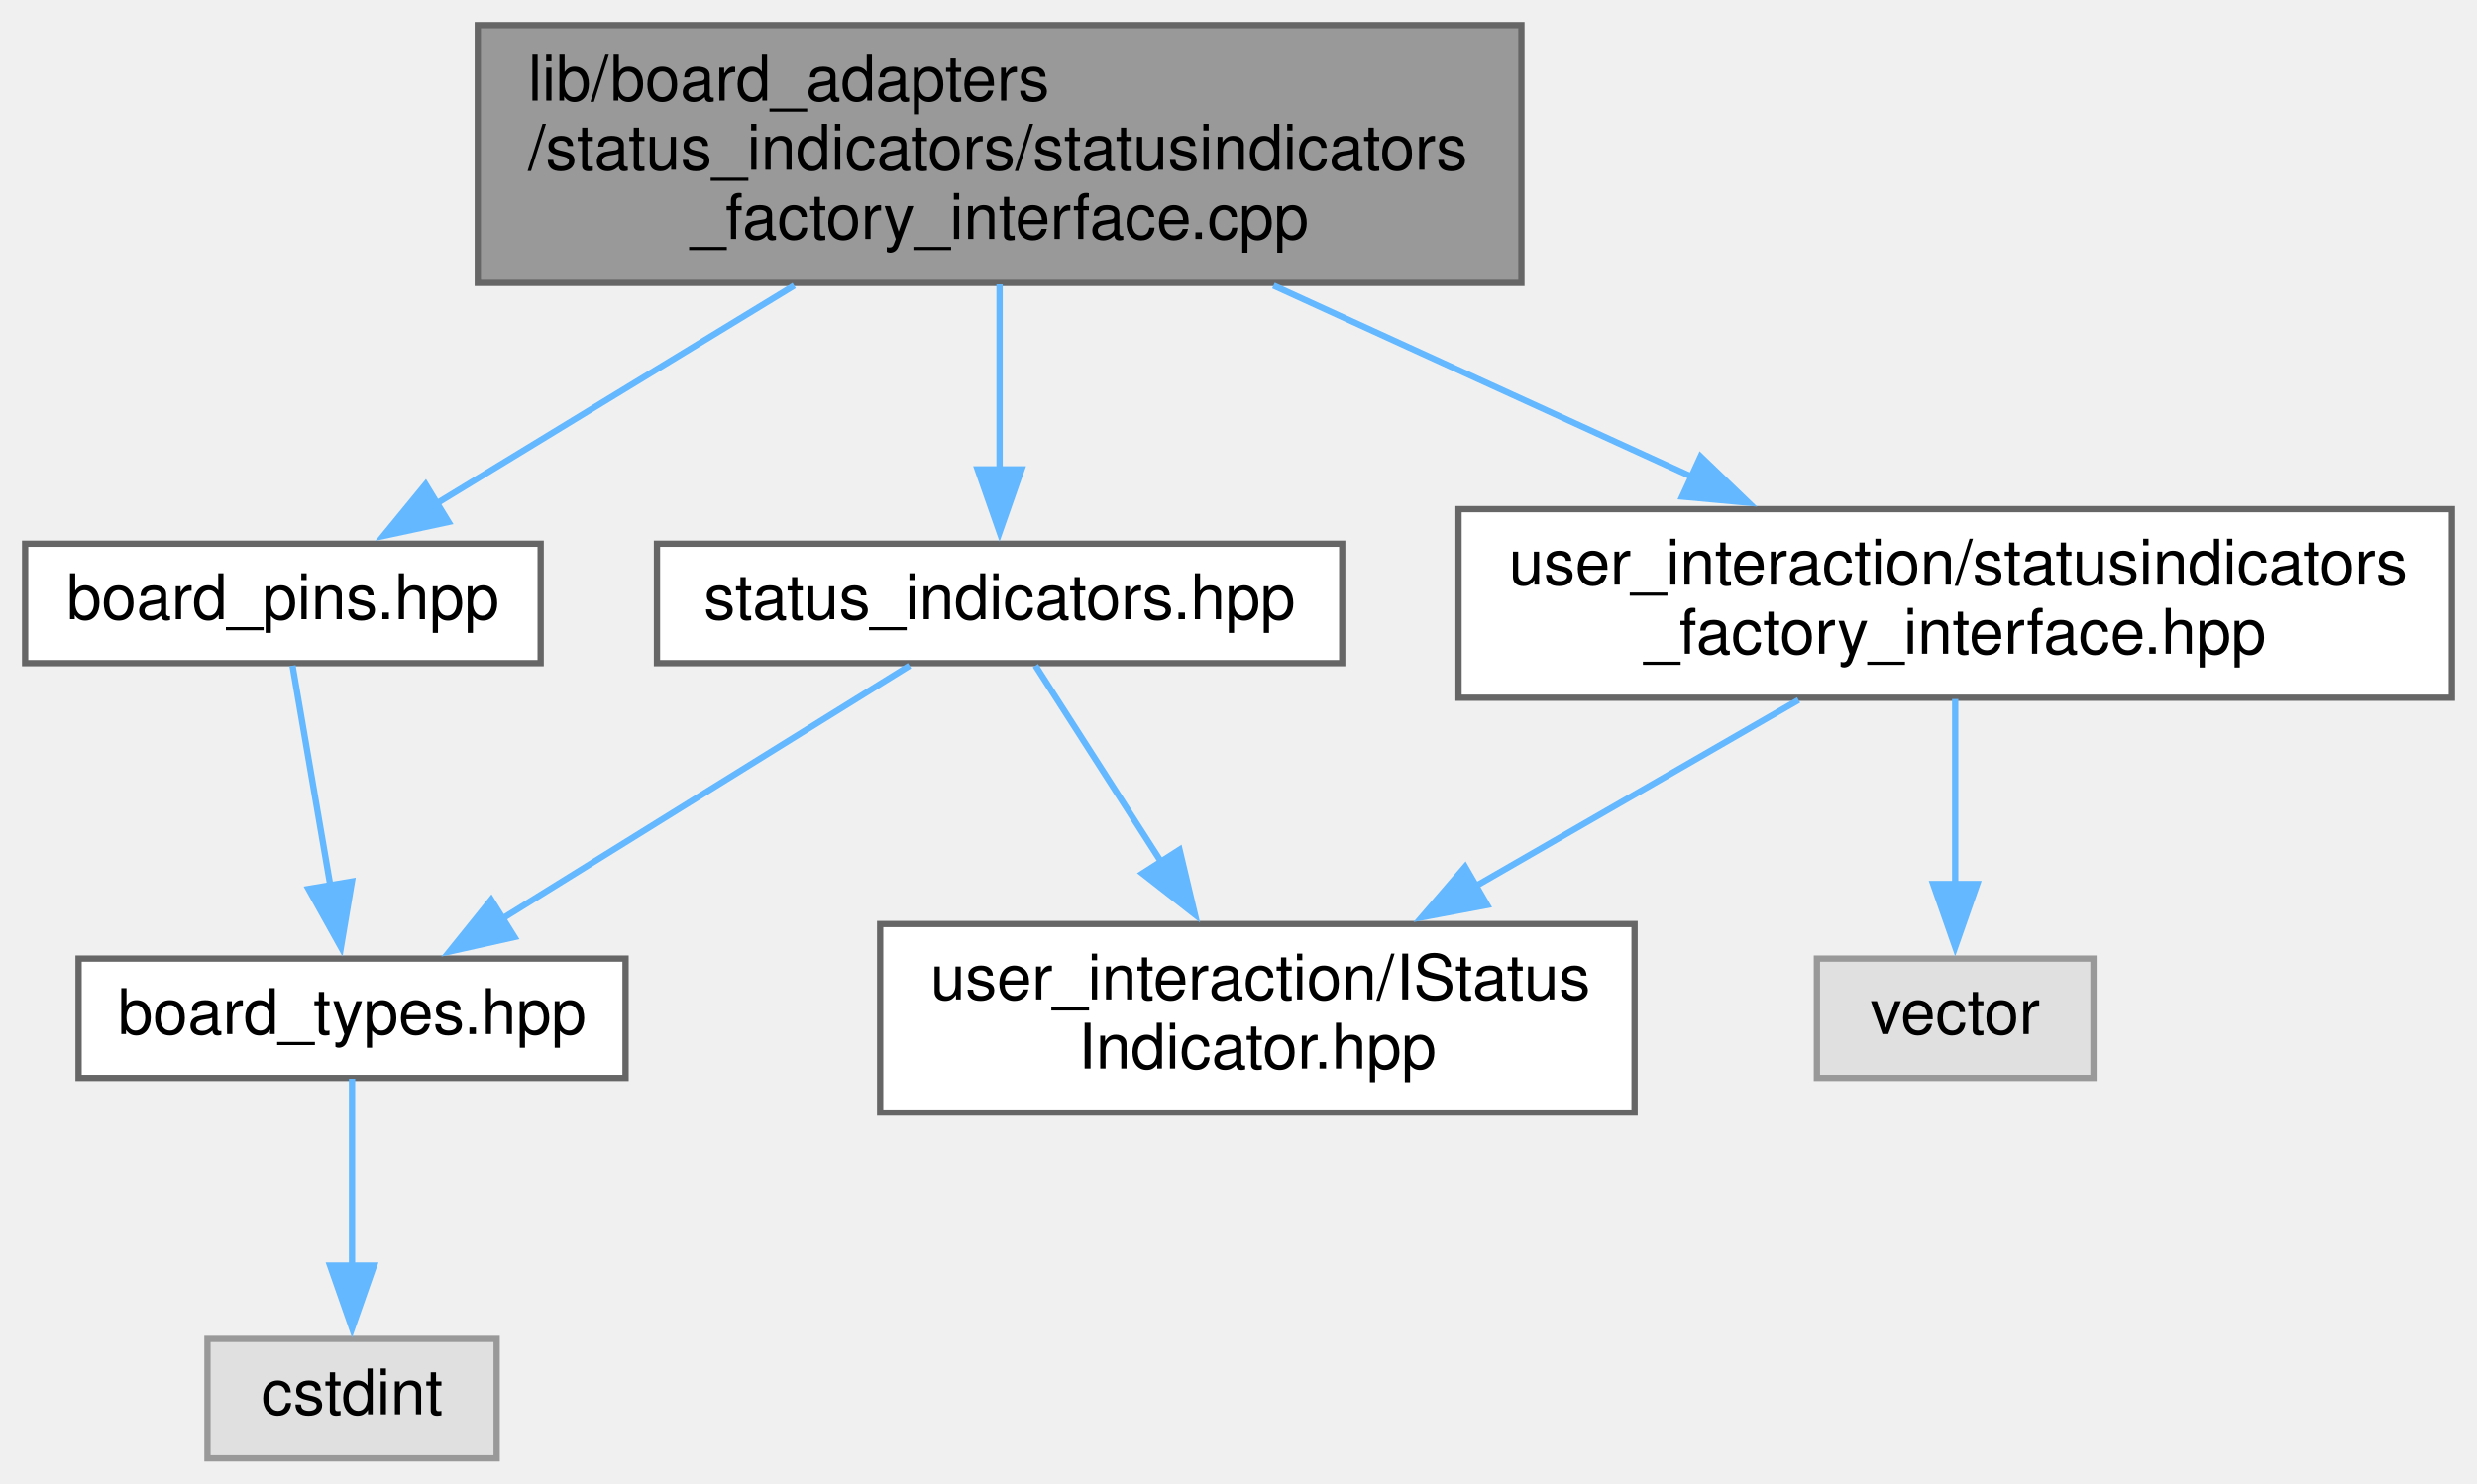
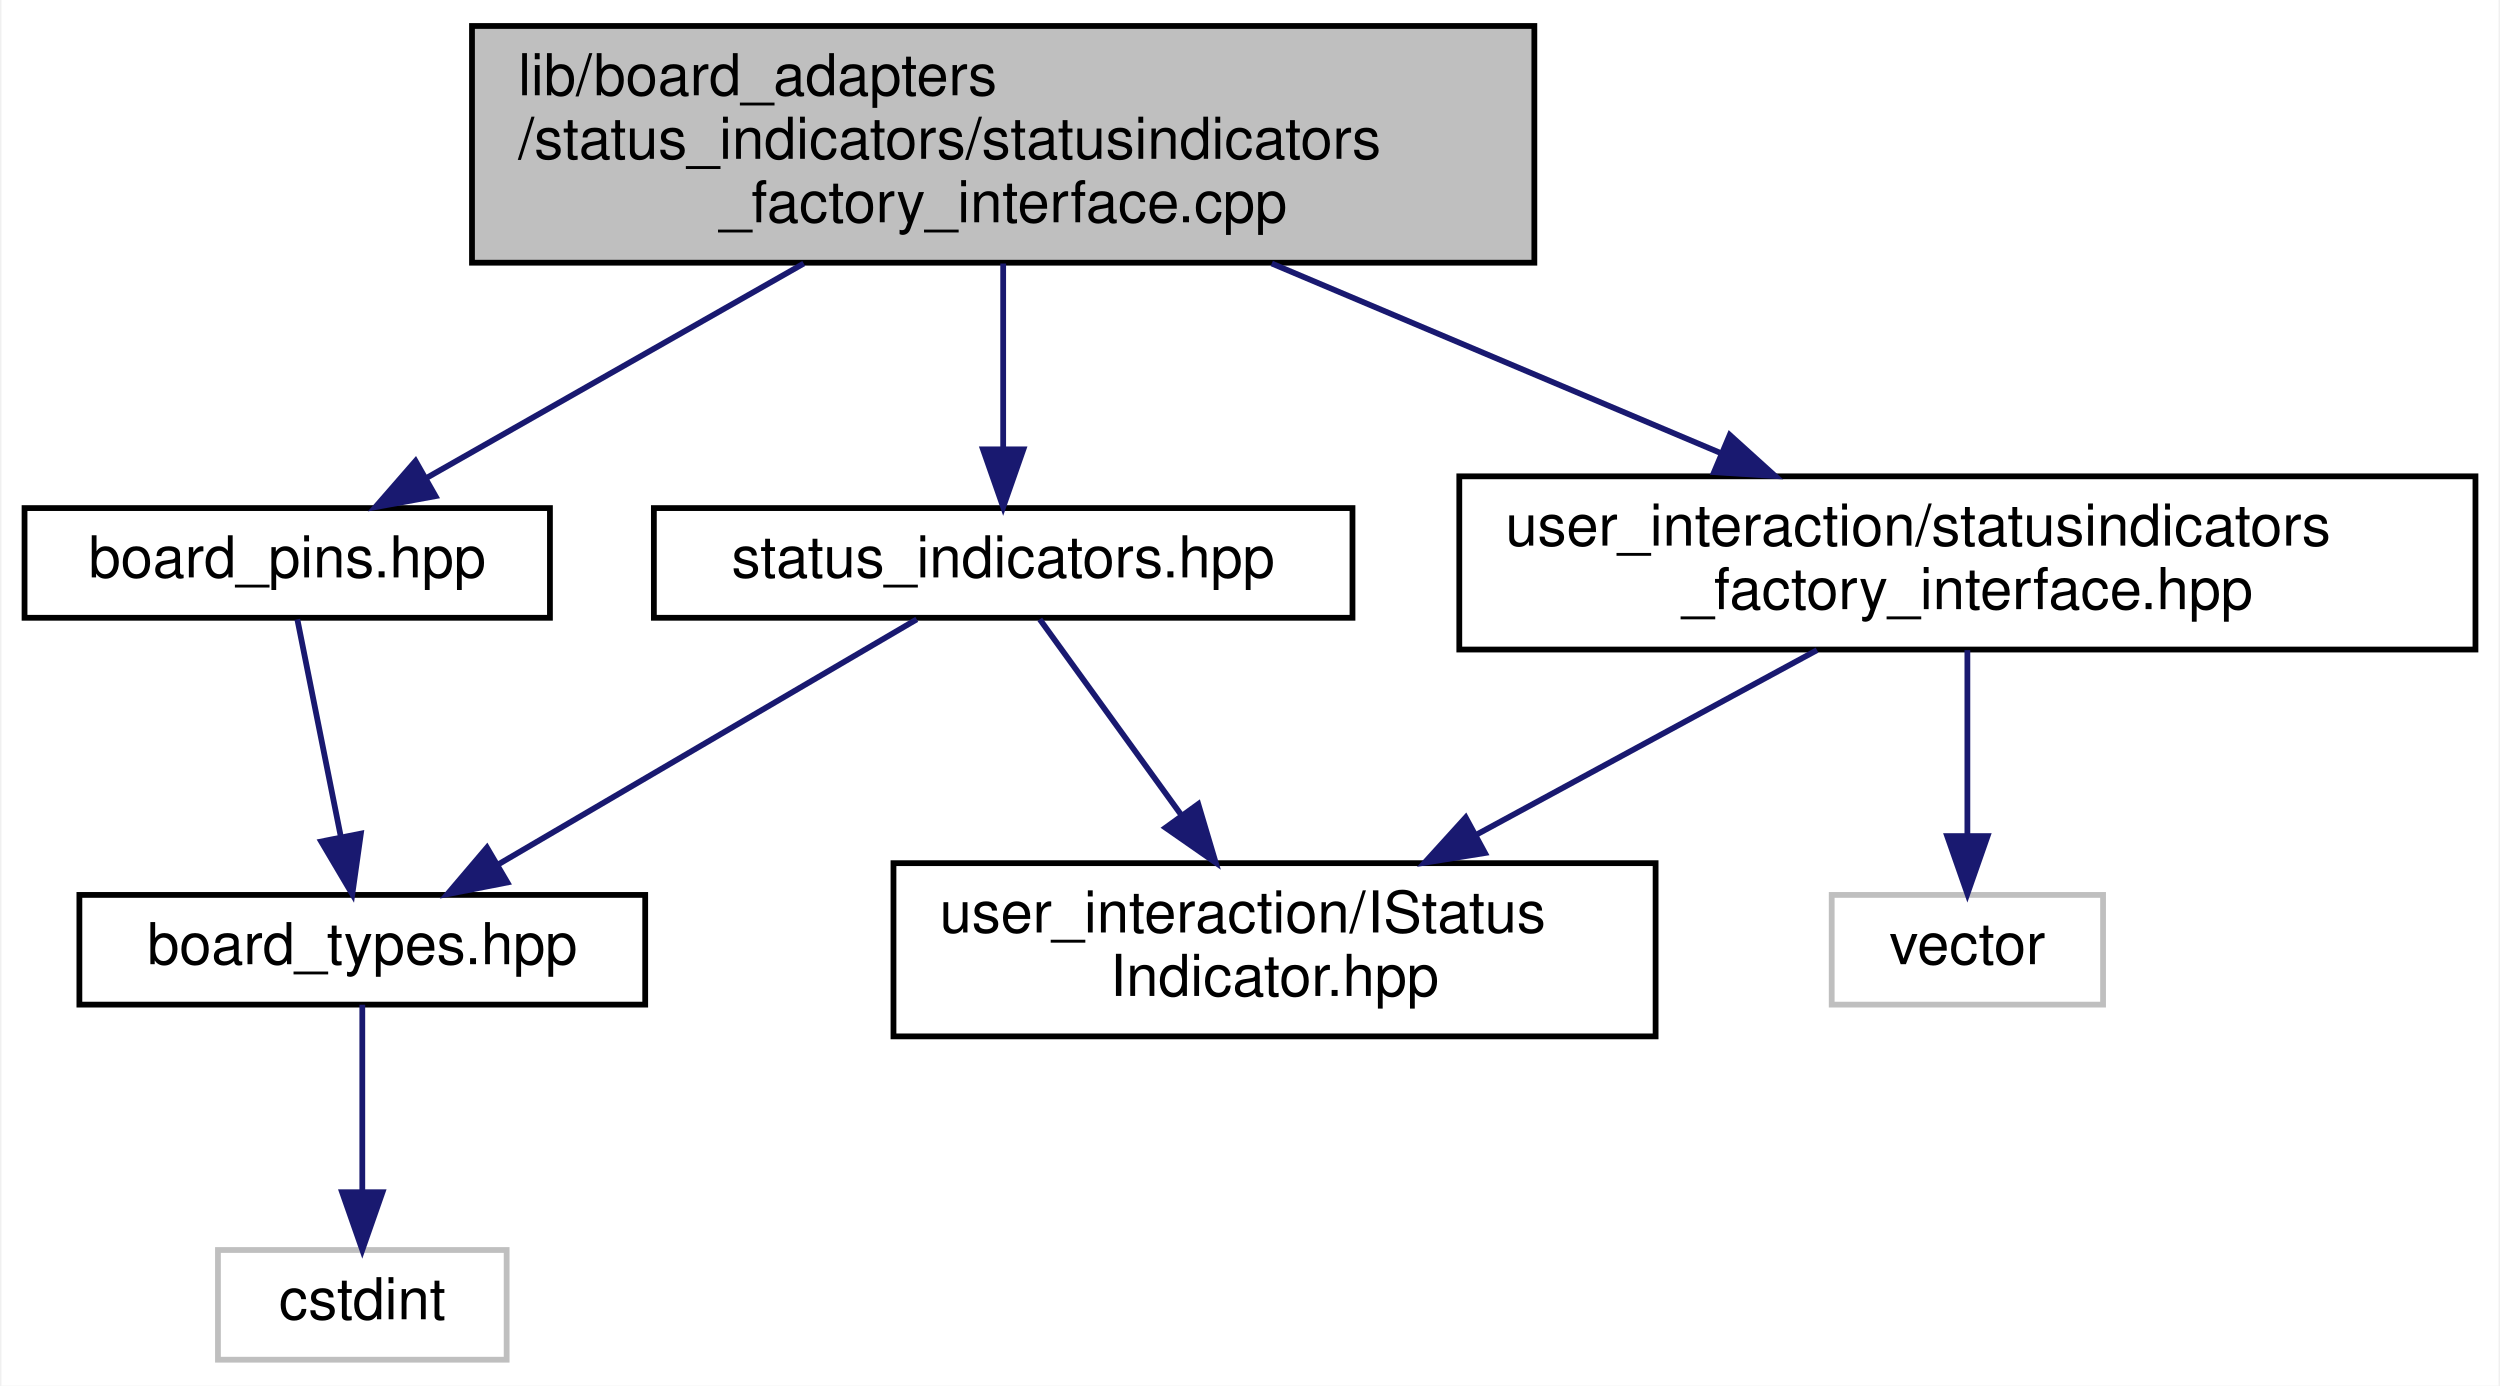
- <svg xmlns="http://www.w3.org/2000/svg" xmlns:xlink="http://www.w3.org/1999/xlink" width="394pt" height="236pt" viewBox="0.00 0.00 394.00 236.00">
-   <g id="graph0" class="graph" transform="scale(1 1) rotate(0) translate(4 232)">
+ <svg xmlns="http://www.w3.org/2000/svg" xmlns:xlink="http://www.w3.org/1999/xlink" width="433pt" height="240pt" viewBox="0.00 0.00 432.50 240.00">
+   <g id="graph0" class="graph" transform="scale(1 1) rotate(0) translate(4 236)">
+     <polygon fill="white" stroke="transparent" points="-4,4 -4,-236 428.5,-236 428.5,4 -4,4" />
    <g id="node1" class="node">
      <g id="a_node1">
        <a xlink:title=" ">
-           <polygon fill="#999999" stroke="#666666" points="238,-228 72,-228 72,-187 238,-187 238,-228" />
-           <text text-anchor="start" x="80" y="-216" font-family="Helvetica,sans-Serif" font-size="10.00">lib/board_adapters</text>
-           <text text-anchor="start" x="80" y="-205" font-family="Helvetica,sans-Serif" font-size="10.00">/status_indicators/statusindicators</text>
-           <text text-anchor="middle" x="155" y="-194" font-family="Helvetica,sans-Serif" font-size="10.00">_factory_interface.cpp</text>
+           <polygon fill="#bfbfbf" stroke="black" points="77.5,-190.5 77.5,-231.5 261.5,-231.5 261.5,-190.5 77.5,-190.5" />
+           <text text-anchor="start" x="85.5" y="-219.5" font-family="Helvetica,sans-Serif" font-size="10.00">lib/board_adapters</text>
+           <text text-anchor="start" x="85.5" y="-208.5" font-family="Helvetica,sans-Serif" font-size="10.00">/status_indicators/statusindicators</text>
+           <text text-anchor="middle" x="169.5" y="-197.5" font-family="Helvetica,sans-Serif" font-size="10.00">_factory_interface.cpp</text>
        </a>
      </g>
    </g>
    <g id="node2" class="node">
      <g id="a_node2">
        <a xlink:href="status__indicators_8hpp.xhtml" target="_top" xlink:title=" ">
-           <polygon fill="white" stroke="#666666" points="209.5,-145.5 100.5,-145.5 100.5,-126.5 209.5,-126.5 209.5,-145.5" />
-           <text text-anchor="middle" x="155" y="-133.5" font-family="Helvetica,sans-Serif" font-size="10.00">status_indicators.hpp</text>
+           <polygon fill="white" stroke="black" points="109,-129 109,-148 230,-148 230,-129 109,-129" />
+           <text text-anchor="middle" x="169.5" y="-136" font-family="Helvetica,sans-Serif" font-size="10.00">status_indicators.hpp</text>
        </a>
      </g>
    </g>
    <g id="edge1" class="edge">
-       <path fill="none" stroke="#63b8ff" d="M155,-186.77C155,-177.5 155,-166.46 155,-157.14" />
-       <polygon fill="#63b8ff" stroke="#63b8ff" points="158.5,-157.33 155,-147.33 151.5,-157.33 158.5,-157.33" />
+       <path fill="none" stroke="midnightblue" d="M169.5,-190.36C169.5,-180.3 169.5,-168.1 169.5,-158.18" />
+       <polygon fill="midnightblue" stroke="midnightblue" points="173,-158.17 169.5,-148.17 166,-158.17 173,-158.17" />
    </g>
    <g id="node6" class="node">
      <g id="a_node6">
        <a xlink:href="board__pins_8hpp.xhtml" target="_top" xlink:title="Provides named objects for the pins provided by the board.">
-           <polygon fill="white" stroke="#666666" points="82,-145.5 0,-145.5 0,-126.5 82,-126.5 82,-145.5" />
-           <text text-anchor="middle" x="41" y="-133.5" font-family="Helvetica,sans-Serif" font-size="10.00">board_pins.hpp</text>
+           <polygon fill="white" stroke="black" points="0,-129 0,-148 91,-148 91,-129 0,-129" />
+           <text text-anchor="middle" x="45.5" y="-136" font-family="Helvetica,sans-Serif" font-size="10.00">board_pins.hpp</text>
        </a>
      </g>
    </g>
    <g id="edge5" class="edge">
-       <path fill="none" stroke="#63b8ff" d="M122.33,-186.58C104.13,-175.49 81.86,-161.91 65.23,-151.77" />
-       <polygon fill="#63b8ff" stroke="#63b8ff" points="67.34,-148.96 56.98,-146.74 63.7,-154.94 67.34,-148.96" />
+       <path fill="none" stroke="midnightblue" d="M134.96,-190.36C114.12,-178.51 88.08,-163.71 69.48,-153.14" />
+       <polygon fill="midnightblue" stroke="midnightblue" points="71.18,-150.07 60.76,-148.17 67.72,-156.16 71.18,-150.07" />
    </g>
    <g id="node7" class="node">
      <g id="a_node7">
        <a xlink:href="statusindicators__factory__interface_8hpp.xhtml" target="_top" xlink:title="Dependency injection for the keypad.">
-           <polygon fill="white" stroke="#666666" points="386,-151 228,-151 228,-121 386,-121 386,-151" />
-           <text text-anchor="start" x="236" y="-139" font-family="Helvetica,sans-Serif" font-size="10.00">user_interaction/statusindicators</text>
-           <text text-anchor="middle" x="307" y="-128" font-family="Helvetica,sans-Serif" font-size="10.00">_factory_interface.hpp</text>
+           <polygon fill="white" stroke="black" points="248.5,-123.5 248.5,-153.5 424.5,-153.5 424.5,-123.5 248.5,-123.5" />
+           <text text-anchor="start" x="256.5" y="-141.5" font-family="Helvetica,sans-Serif" font-size="10.00">user_interaction/statusindicators</text>
+           <text text-anchor="middle" x="336.5" y="-130.5" font-family="Helvetica,sans-Serif" font-size="10.00">_factory_interface.hpp</text>
        </a>
      </g>
    </g>
    <g id="edge7" class="edge">
-       <path fill="none" stroke="#63b8ff" d="M198.56,-186.58C219.47,-177.02 244.43,-165.61 265.12,-156.15" />
-       <polygon fill="#63b8ff" stroke="#63b8ff" points="266.5,-159.37 274.13,-152.03 263.58,-153 266.5,-159.37" />
+       <path fill="none" stroke="midnightblue" d="M216.02,-190.36C240.36,-180.08 269.96,-167.59 293.73,-157.55" />
+       <polygon fill="midnightblue" stroke="midnightblue" points="295.34,-160.67 303.2,-153.56 292.62,-154.22 295.34,-160.67" />
    </g>
    <g id="node3" class="node">
      <g id="a_node3">
        <a xlink:href="board__types_8hpp.xhtml" target="_top" xlink:title=" ">
-           <polygon fill="white" stroke="#666666" points="95.5,-79.5 8.5,-79.5 8.5,-60.5 95.5,-60.5 95.5,-79.5" />
-           <text text-anchor="middle" x="52" y="-67.5" font-family="Helvetica,sans-Serif" font-size="10.00">board_types.hpp</text>
+           <polygon fill="white" stroke="black" points="9.5,-62 9.5,-81 107.5,-81 107.5,-62 9.5,-62" />
+           <text text-anchor="middle" x="58.5" y="-69" font-family="Helvetica,sans-Serif" font-size="10.00">board_types.hpp</text>
        </a>
      </g>
    </g>
    <g id="edge2" class="edge">
-       <path fill="none" stroke="#63b8ff" d="M140.68,-126.1C123.92,-115.69 95.92,-98.29 75.86,-85.83" />
-       <polygon fill="#63b8ff" stroke="#63b8ff" points="77.83,-82.93 67.49,-80.62 74.13,-88.87 77.83,-82.93" />
+       <path fill="none" stroke="midnightblue" d="M154.53,-128.73C135.89,-117.82 103.84,-99.05 81.93,-86.22" />
+       <polygon fill="midnightblue" stroke="midnightblue" points="83.63,-83.16 73.23,-81.13 80.09,-89.2 83.63,-83.16" />
    </g>
    <g id="node5" class="node">
      <g id="a_node5">
        <a xlink:href="IStatusIndicator_8hpp.xhtml" target="_top" xlink:title=" ">
-           <polygon fill="white" stroke="#666666" points="256,-85 136,-85 136,-55 256,-55 256,-85" />
-           <text text-anchor="start" x="144" y="-73" font-family="Helvetica,sans-Serif" font-size="10.00">user_interaction/IStatus</text>
-           <text text-anchor="middle" x="196" y="-62" font-family="Helvetica,sans-Serif" font-size="10.00">Indicator.hpp</text>
+           <polygon fill="white" stroke="black" points="150.5,-56.5 150.5,-86.5 282.5,-86.5 282.5,-56.5 150.5,-56.5" />
+           <text text-anchor="start" x="158.5" y="-74.5" font-family="Helvetica,sans-Serif" font-size="10.00">user_interaction/IStatus</text>
+           <text text-anchor="middle" x="216.5" y="-63.5" font-family="Helvetica,sans-Serif" font-size="10.00">Indicator.hpp</text>
        </a>
      </g>
    </g>
    <g id="edge4" class="edge">
-       <path fill="none" stroke="#63b8ff" d="M160.7,-126.1C165.89,-118 173.79,-105.67 180.8,-94.73" />
-       <polygon fill="#63b8ff" stroke="#63b8ff" points="183.62,-96.82 186.07,-86.51 177.72,-93.04 183.62,-96.82" />
+       <path fill="none" stroke="midnightblue" d="M175.84,-128.73C182.07,-120.12 191.84,-106.61 200.24,-94.99" />
+       <polygon fill="midnightblue" stroke="midnightblue" points="203.29,-96.74 206.31,-86.59 197.62,-92.64 203.29,-96.74" />
    </g>
    <g id="node4" class="node">
      <g id="a_node4">
        <a xlink:title=" ">
-           <polygon fill="#e0e0e0" stroke="#999999" points="75,-19 29,-19 29,0 75,0 75,-19" />
-           <text text-anchor="middle" x="52" y="-7" font-family="Helvetica,sans-Serif" font-size="10.00">cstdint</text>
+           <polygon fill="white" stroke="#bfbfbf" points="33.5,-0.5 33.5,-19.5 83.5,-19.5 83.5,-0.5 33.5,-0.5" />
+           <text text-anchor="middle" x="58.5" y="-7.5" font-family="Helvetica,sans-Serif" font-size="10.00">cstdint</text>
        </a>
      </g>
    </g>
    <g id="edge3" class="edge">
-       <path fill="none" stroke="#63b8ff" d="M52,-60.37C52,-52.5 52,-40.6 52,-30.39" />
-       <polygon fill="#63b8ff" stroke="#63b8ff" points="55.5,-30.68 52,-20.68 48.5,-30.68 55.5,-30.68" />
+       <path fill="none" stroke="midnightblue" d="M58.5,-61.98C58.5,-53.58 58.5,-40.48 58.5,-29.66" />
+       <polygon fill="midnightblue" stroke="midnightblue" points="62,-29.51 58.5,-19.51 55,-29.51 62,-29.51" />
    </g>
    <g id="edge6" class="edge">
-       <path fill="none" stroke="#63b8ff" d="M42.53,-126.1C44.09,-117.03 46.56,-102.64 48.59,-90.85" />
-       <polygon fill="#63b8ff" stroke="#63b8ff" points="51.98,-91.76 50.23,-81.32 45.08,-90.58 51.98,-91.76" />
+       <path fill="none" stroke="midnightblue" d="M47.25,-128.73C49.16,-119.18 52.28,-103.62 54.74,-91.28" />
+       <polygon fill="midnightblue" stroke="midnightblue" points="58.25,-91.62 56.77,-81.13 51.38,-90.25 58.25,-91.62" />
    </g>
    <g id="edge8" class="edge">
-       <path fill="none" stroke="#63b8ff" d="M282.09,-120.64C266.95,-111.91 247.4,-100.63 230.75,-91.04" />
-       <polygon fill="#63b8ff" stroke="#63b8ff" points="232.55,-88.03 222.14,-86.07 229.05,-94.1 232.55,-88.03" />
+       <path fill="none" stroke="midnightblue" d="M310.46,-123.4C293.16,-114.03 270.25,-101.62 251.38,-91.39" />
+       <polygon fill="midnightblue" stroke="midnightblue" points="252.95,-88.26 242.49,-86.58 249.61,-94.42 252.95,-88.26" />
    </g>
    <g id="node8" class="node">
      <g id="a_node8">
        <a xlink:title=" ">
-           <polygon fill="#e0e0e0" stroke="#999999" points="329,-79.5 285,-79.5 285,-60.5 329,-60.5 329,-79.5" />
-           <text text-anchor="middle" x="307" y="-67.5" font-family="Helvetica,sans-Serif" font-size="10.00">vector</text>
+           <polygon fill="white" stroke="#bfbfbf" points="313,-62 313,-81 360,-81 360,-62 313,-62" />
+           <text text-anchor="middle" x="336.5" y="-69" font-family="Helvetica,sans-Serif" font-size="10.00">vector</text>
        </a>
      </g>
    </g>
    <g id="edge9" class="edge">
-       <path fill="none" stroke="#63b8ff" d="M307,-120.8C307,-112.09 307,-100.81 307,-91.18" />
-       <polygon fill="#63b8ff" stroke="#63b8ff" points="310.5,-91.36 307,-81.36 303.5,-91.36 310.5,-91.36" />
+       <path fill="none" stroke="midnightblue" d="M336.5,-123.4C336.5,-114.06 336.5,-101.71 336.5,-91.52" />
+       <polygon fill="midnightblue" stroke="midnightblue" points="340,-91.19 336.5,-81.19 333,-91.19 340,-91.19" />
    </g>
  </g>
</svg>
